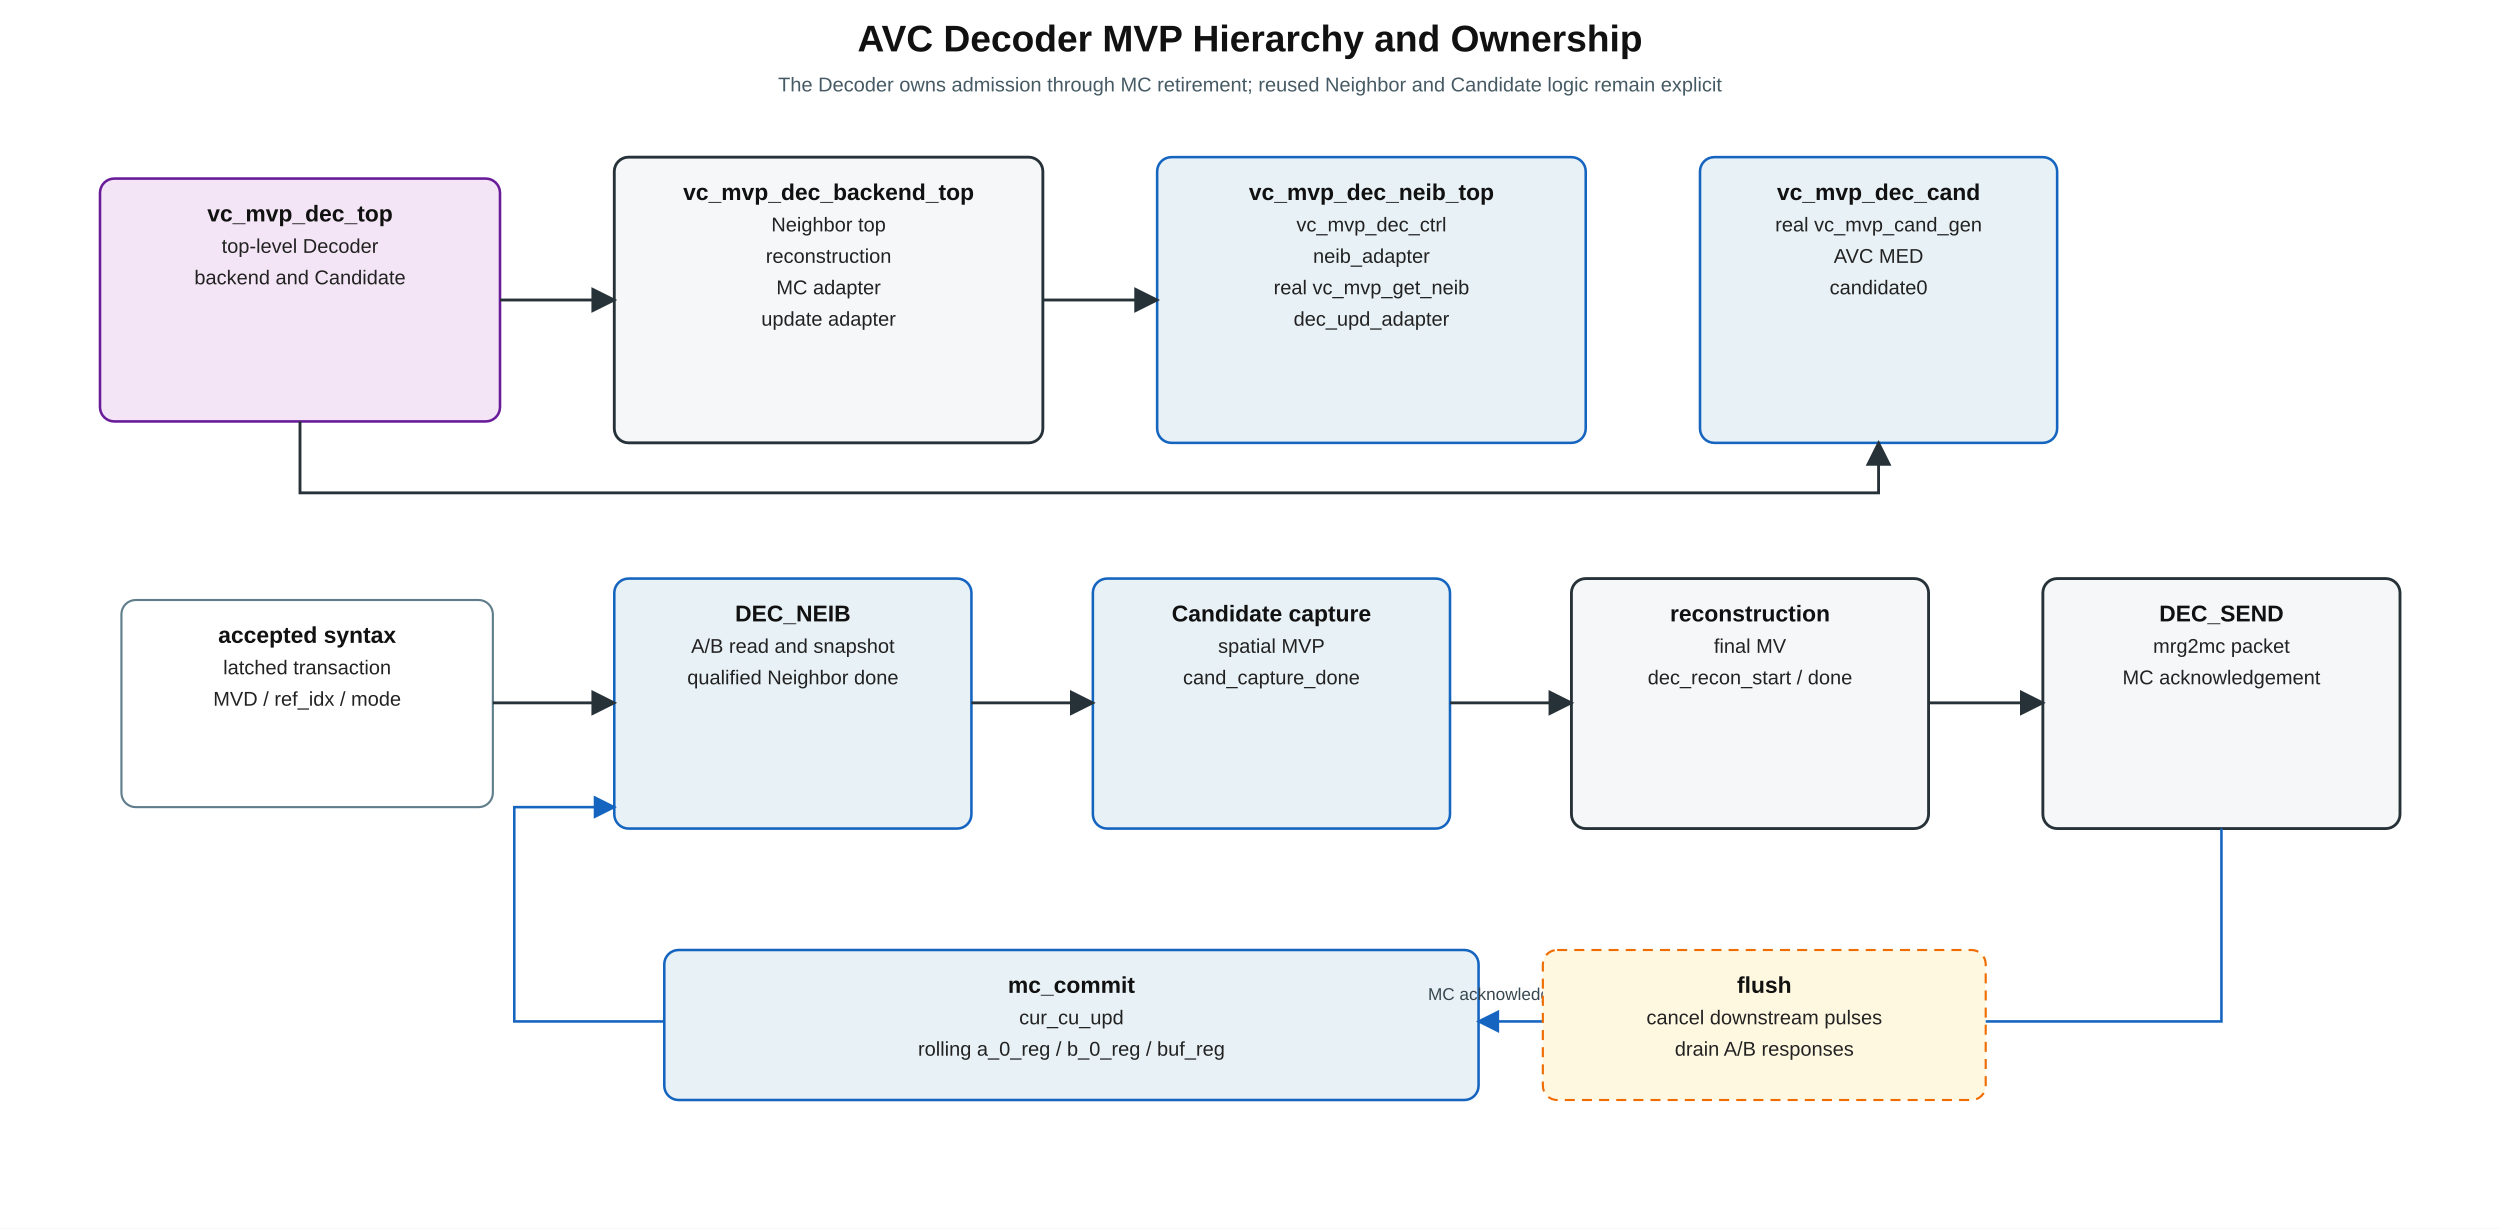
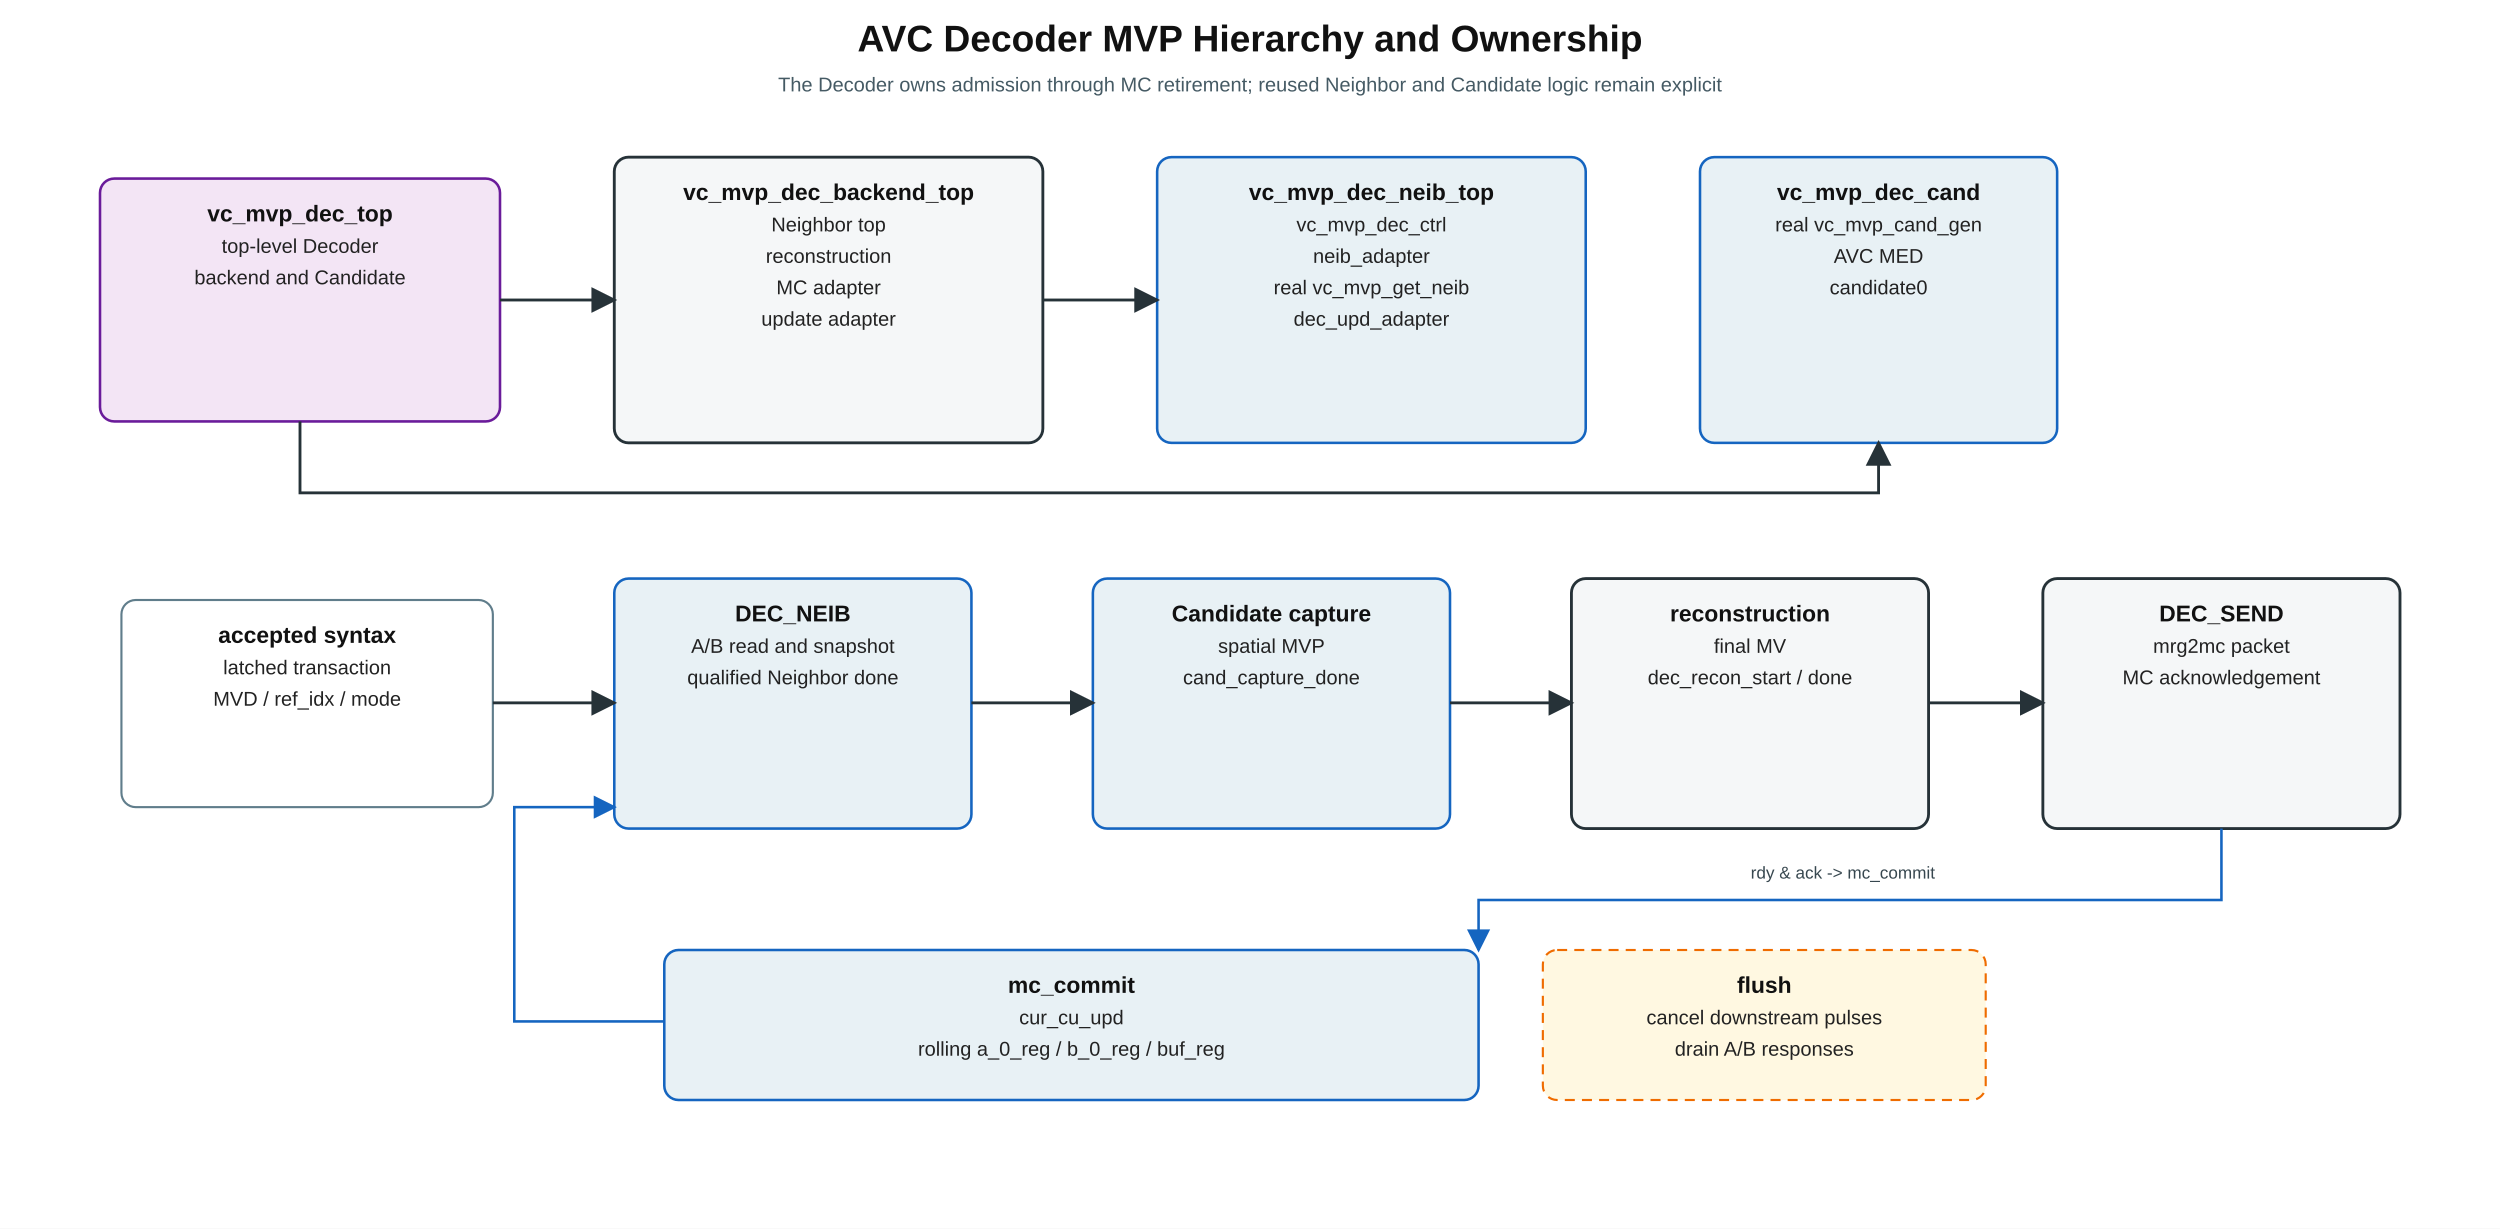
<svg xmlns="http://www.w3.org/2000/svg" width="1750" height="860" viewBox="0 0 1750 860">
  <rect width="100%" height="100%" fill="#ffffff" />
  <defs>
    <marker id="arrow" markerWidth="9" markerHeight="9" refX="8" refY="4.5" orient="auto">
      <path d="M0,0 L9,4.5 L0,9 z" fill="#263238" />
    </marker>
    <marker id="feedbackArrow" markerWidth="9" markerHeight="9" refX="8" refY="4.5" orient="auto">
      <path d="M0,0 L9,4.5 L0,9 z" fill="#1565c0" />
    </marker>
    <style>
      .title { font: 700 26px Arial, sans-serif; fill: #111; }
      .subtitle { font: 14px Arial, sans-serif; fill: #455a64; }
      .box-title { font: 700 16px Arial, sans-serif; fill: #111; }
      .body { font: 14px Arial, sans-serif; fill: #222; }
      .small { font: 12px Arial, sans-serif; fill: #37474f; }
      .tiny { font: 11px Arial, sans-serif; fill: #455a64; }
      .external { fill: #fff; stroke: #607d8b; stroke-width: 1.5; rx: 10; }
      .decoder { fill: #f5f7f8; stroke: #263238; stroke-width: 2; rx: 10; }
      .reuse { fill: #e8f1f5; stroke: #1565c0; stroke-width: 1.8; rx: 10; }
      .control { fill: #f3e5f5; stroke: #6a1b9a; stroke-width: 1.8; rx: 10; }
      .flush { fill: #fff8e1; stroke: #ef6c00; stroke-width: 1.5; stroke-dasharray: 7 5; rx: 10; }
      .disabled { fill: #fafafa; stroke: #9e9e9e; stroke-width: 1.2; stroke-dasharray: 6 5; rx: 10; }
      .arrow { fill: none; stroke: #263238; stroke-width: 2; marker-end: url(#arrow); }
      .feedback { fill: none; stroke: #1565c0; stroke-width: 1.8; marker-end: url(#feedbackArrow); }
    </style>
  </defs>
  <text x="875" y="36" class="title" text-anchor="middle">AVC Decoder MVP Hierarchy and Ownership</text>
  <text x="875" y="64" class="subtitle" text-anchor="middle">The Decoder owns admission through MC retirement; reused Neighbor and Candidate logic remain explicit</text>
  <rect x="70" y="125" width="280" height="170" class="control" />
  <text x="210.0" y="155" class="box-title" text-anchor="middle">vc_mvp_dec_top</text>
  <text x="210.0" y="177" class="body" text-anchor="middle">top-level Decoder</text>
  <text x="210.0" y="199" class="body" text-anchor="middle">backend and Candidate</text>
  <rect x="430" y="110" width="300" height="200" class="decoder" />
  <text x="580.0" y="140" class="box-title" text-anchor="middle">vc_mvp_dec_backend_top</text>
  <text x="580.0" y="162" class="body" text-anchor="middle">Neighbor top</text>
  <text x="580.0" y="184" class="body" text-anchor="middle">reconstruction</text>
  <text x="580.0" y="206" class="body" text-anchor="middle">MC adapter</text>
  <text x="580.0" y="228" class="body" text-anchor="middle">update adapter</text>
  <rect x="810" y="110" width="300" height="200" class="reuse" />
  <text x="960.0" y="140" class="box-title" text-anchor="middle">vc_mvp_dec_neib_top</text>
  <text x="960.0" y="162" class="body" text-anchor="middle">vc_mvp_dec_ctrl</text>
  <text x="960.0" y="184" class="body" text-anchor="middle">neib_adapter</text>
  <text x="960.0" y="206" class="body" text-anchor="middle">real vc_mvp_get_neib</text>
  <text x="960.0" y="228" class="body" text-anchor="middle">dec_upd_adapter</text>
  <rect x="1190" y="110" width="250" height="200" class="reuse" />
  <text x="1315.0" y="140" class="box-title" text-anchor="middle">vc_mvp_dec_cand</text>
  <text x="1315.0" y="162" class="body" text-anchor="middle">real vc_mvp_cand_gen</text>
  <text x="1315.0" y="184" class="body" text-anchor="middle">AVC MED</text>
  <text x="1315.0" y="206" class="body" text-anchor="middle">candidate0</text>
  <path d="M350,210 L430,210" class="arrow" />
  <path d="M730,210 L810,210" class="arrow" />
  <path d="M210,295 L210,345 L1315,345 L1315,310" class="arrow" />
  <rect x="85" y="420" width="260" height="145" class="external" />
  <text x="215.0" y="450" class="box-title" text-anchor="middle">accepted syntax</text>
  <text x="215.0" y="472" class="body" text-anchor="middle">latched transaction</text>
  <text x="215.0" y="494" class="body" text-anchor="middle">MVD / ref_idx / mode</text>
  <rect x="430" y="405" width="250" height="175" class="reuse" />
  <text x="555.0" y="435" class="box-title" text-anchor="middle">DEC_NEIB</text>
  <text x="555.0" y="457" class="body" text-anchor="middle">A/B read and snapshot</text>
  <text x="555.0" y="479" class="body" text-anchor="middle">qualified Neighbor done</text>
  <rect x="765" y="405" width="250" height="175" class="reuse" />
  <text x="890.0" y="435" class="box-title" text-anchor="middle">Candidate capture</text>
  <text x="890.0" y="457" class="body" text-anchor="middle">spatial MVP</text>
  <text x="890.0" y="479" class="body" text-anchor="middle">cand_capture_done</text>
  <rect x="1100" y="405" width="250" height="175" class="decoder" />
  <text x="1225.0" y="435" class="box-title" text-anchor="middle">reconstruction</text>
  <text x="1225.0" y="457" class="body" text-anchor="middle">final MV</text>
  <text x="1225.0" y="479" class="body" text-anchor="middle">dec_recon_start / done</text>
  <rect x="1430" y="405" width="250" height="175" class="decoder" />
  <text x="1555.0" y="435" class="box-title" text-anchor="middle">DEC_SEND</text>
  <text x="1555.0" y="457" class="body" text-anchor="middle">mrg2mc packet</text>
  <text x="1555.0" y="479" class="body" text-anchor="middle">MC acknowledgement</text>
  <path d="M345,492 L430,492" class="arrow" />
  <path d="M680,492 L765,492" class="arrow" />
  <path d="M1015,492 L1100,492" class="arrow" />
  <path d="M1350,492 L1430,492" class="arrow" />
  <rect x="465" y="665" width="570" height="105" class="reuse" />
  <text x="750.0" y="695" class="box-title" text-anchor="middle">mc_commit</text>
  <text x="750.0" y="717" class="body" text-anchor="middle">cur_cu_upd</text>
  <text x="750.0" y="739" class="body" text-anchor="middle">rolling a_0_reg / b_0_reg / buf_reg</text>
-   <path d="M1555,580 L1555,715 L1035,715" class="feedback" />
+   <path d="M1555,580 L1555,630 L1035,630 L1035,665" class="feedback" />
  <path d="M465,715 L360,715 L360,565 L430,565" class="feedback" />
-   <text x="1120" y="700" class="small" text-anchor="middle">MC acknowledgement is the retirement event</text>
+   <text x="1290" y="615" class="small" text-anchor="middle">rdy &amp; ack -&gt; mc_commit</text>
  <rect x="1080" y="665" width="310" height="105" class="flush" />
  <text x="1235.0" y="695" class="box-title" text-anchor="middle">flush</text>
  <text x="1235.0" y="717" class="body" text-anchor="middle">cancel downstream pulses</text>
  <text x="1235.0" y="739" class="body" text-anchor="middle">drain A/B responses</text>
</svg>
